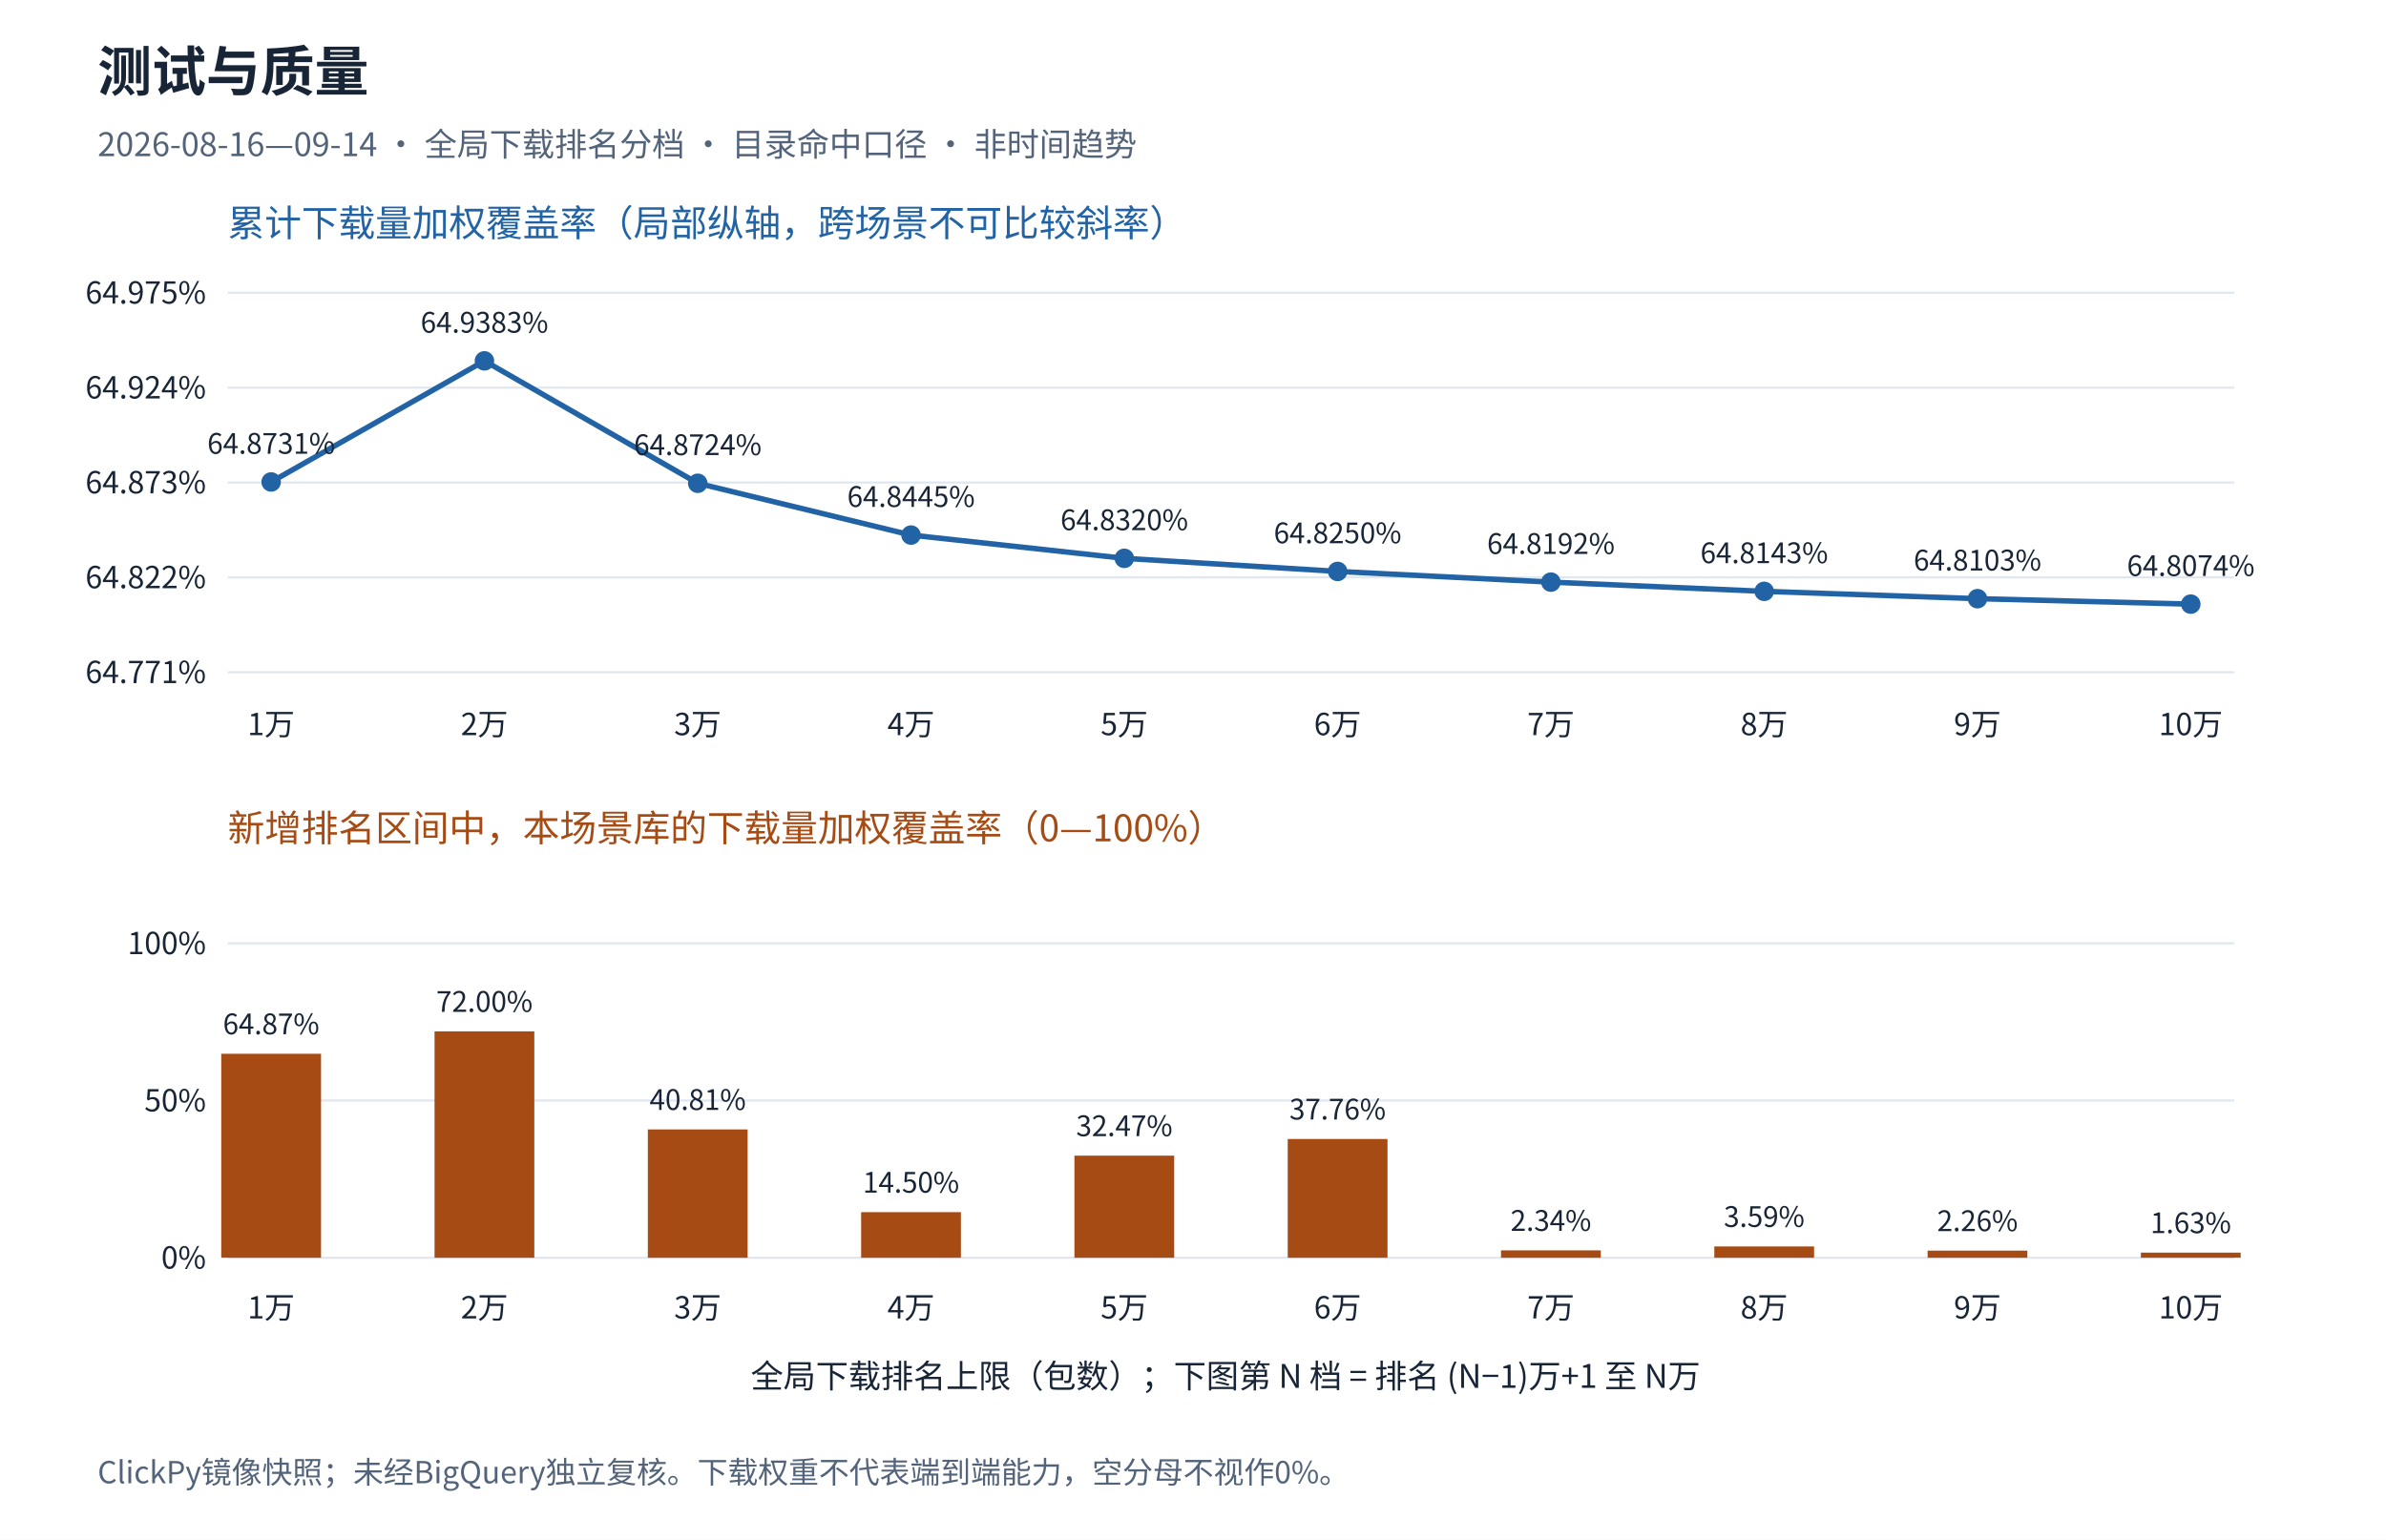
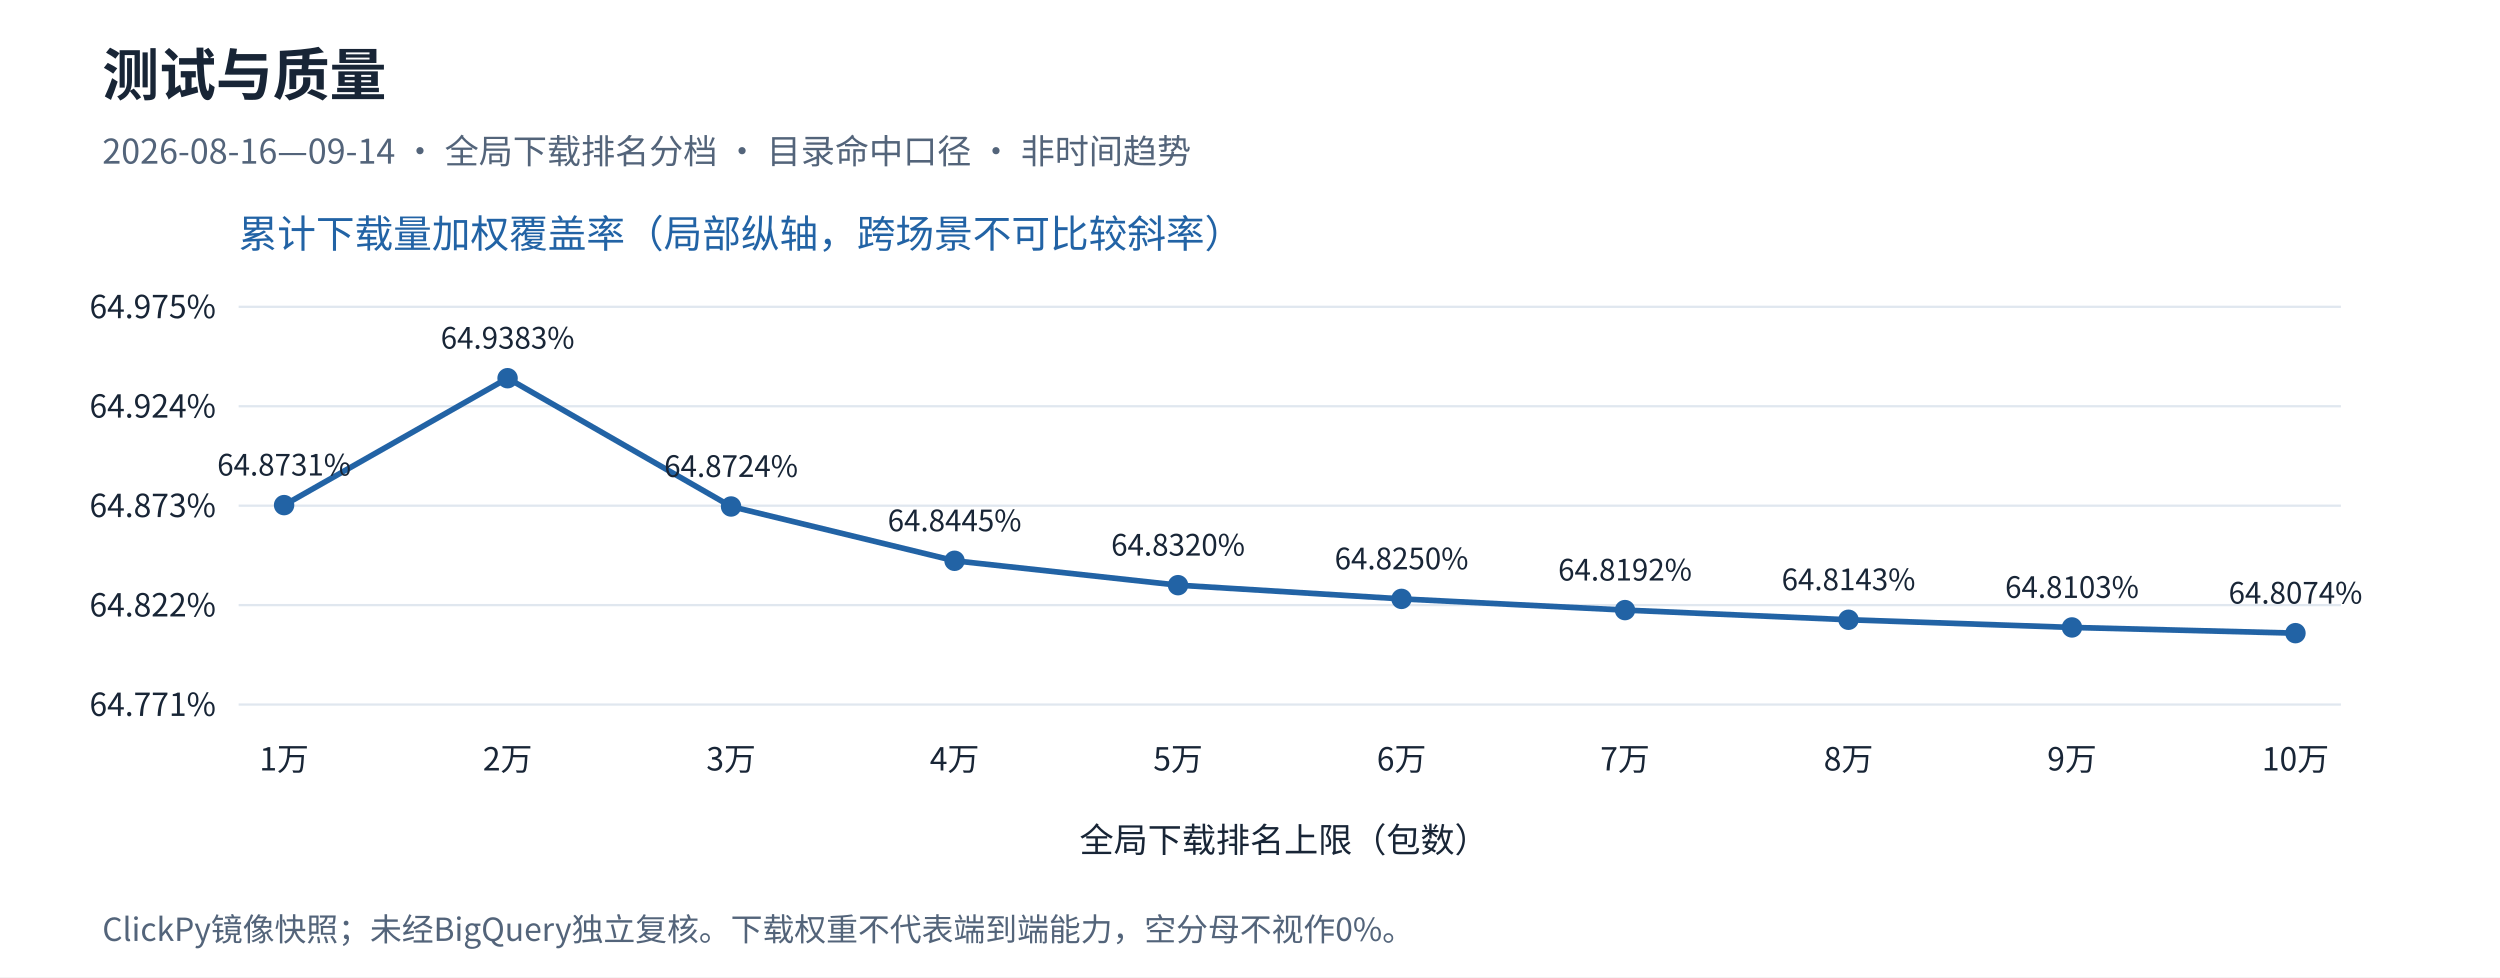
- <svg xmlns="http://www.w3.org/2000/svg" width="1100" height="710" viewBox="0 0 1100 710" role="img" aria-labelledby="title desc">
-   <rect width="1100" height="710" fill="white" />
+ <svg xmlns="http://www.w3.org/2000/svg" width="1100" height="430" viewBox="0 0 1100 430" role="img" aria-labelledby="title desc">
+   <rect width="1100" height="430" fill="white" />
  <g font-family="Microsoft YaHei, Noto Sans CJK SC, sans-serif" fill="#182536">
    <text x="45" y="42" font-size="25" font-weight="700">测试与质量</text>
    <text x="45" y="72" font-size="15" fill="#53647a">2026-08-16—09-14 · 全局下载排名分档 · 目录命中口径 · 非时间趋势</text>
    <text x="105" y="109" font-size="17" fill="#2263a5">累计下载量加权覆盖率（局部纵轴，跨场景不可比较斜率）</text>
    <path d="M105,310H1030" stroke="#e0e7ef" />
    <text x="95" y="315" text-anchor="end" font-size="14">64.771%</text>
    <path d="M105,266.25H1030" stroke="#e0e7ef" />
    <text x="95" y="271.25" text-anchor="end" font-size="14">64.822%</text>
    <path d="M105,222.5H1030" stroke="#e0e7ef" />
    <text x="95" y="227.5" text-anchor="end" font-size="14">64.873%</text>
    <path d="M105,178.75H1030" stroke="#e0e7ef" />
    <text x="95" y="183.75" text-anchor="end" font-size="14">64.924%</text>
    <path d="M105,135H1030" stroke="#e0e7ef" />
    <text x="95" y="140" text-anchor="end" font-size="14">64.975%</text>
    <polyline points="125,222.251 223.333,166.41 321.667,222.858 420,246.748 518.333,257.475 616.667,263.511 715,268.444 813.333,272.697 911.667,276.075 1010,278.59" fill="none" stroke="#2263a5" stroke-width="2.5" />
    <circle cx="125" cy="222.251" r="4.5" fill="#2263a5" />
    <text x="125" y="209.251" text-anchor="middle" font-size="13">64.8731%</text>
    <circle cx="223.333" cy="166.41" r="4.5" fill="#2263a5" />
    <text x="223.333" y="153.41" text-anchor="middle" font-size="13">64.9383%</text>
    <circle cx="321.667" cy="222.858" r="4.5" fill="#2263a5" />
    <text x="321.667" y="209.858" text-anchor="middle" font-size="13">64.8724%</text>
    <circle cx="420" cy="246.748" r="4.5" fill="#2263a5" />
    <text x="420" y="233.748" text-anchor="middle" font-size="13">64.8445%</text>
    <circle cx="518.333" cy="257.475" r="4.5" fill="#2263a5" />
    <text x="518.333" y="244.475" text-anchor="middle" font-size="13">64.8320%</text>
    <circle cx="616.667" cy="263.511" r="4.5" fill="#2263a5" />
    <text x="616.667" y="250.511" text-anchor="middle" font-size="13">64.8250%</text>
    <circle cx="715" cy="268.444" r="4.5" fill="#2263a5" />
    <text x="715" y="255.444" text-anchor="middle" font-size="13">64.8192%</text>
    <circle cx="813.333" cy="272.697" r="4.5" fill="#2263a5" />
    <text x="813.333" y="259.697" text-anchor="middle" font-size="13">64.8143%</text>
    <circle cx="911.667" cy="276.075" r="4.5" fill="#2263a5" />
    <text x="911.667" y="263.075" text-anchor="middle" font-size="13">64.8103%</text>
    <circle cx="1010" cy="278.59" r="4.5" fill="#2263a5" />
    <text x="1010" y="265.59" text-anchor="middle" font-size="13">64.8074%</text>
-     <text x="105" y="388" font-size="17" fill="#a64b14">新增排名区间中，本场景库的下载量加权覆盖率（0—100%）</text>
-     <path d="M105,580H1030" stroke="#e0e7ef" />
-     <text x="95" y="585" text-anchor="end" font-size="14">0%</text>
-     <path d="M105,507.5H1030" stroke="#e0e7ef" />
-     <text x="95" y="512.5" text-anchor="end" font-size="14">50%</text>
-     <path d="M105,435H1030" stroke="#e0e7ef" />
-     <text x="95" y="440" text-anchor="end" font-size="14">100%</text>
-     <rect x="102" y="485.934" width="46" height="94.066" fill="#a64b14" />
-     <text x="125" y="476.934" text-anchor="middle" font-size="13">64.87%</text>
-     <text x="125" y="608" text-anchor="middle" font-size="14">1万</text>
    <text x="125" y="339" text-anchor="middle" font-size="14">1万</text>
-     <rect x="200.333" y="475.605" width="46" height="104.395" fill="#a64b14" />
-     <text x="223.333" y="466.605" text-anchor="middle" font-size="13">72.00%</text>
-     <text x="223.333" y="608" text-anchor="middle" font-size="14">2万</text>
    <text x="223.333" y="339" text-anchor="middle" font-size="14">2万</text>
-     <rect x="298.667" y="520.829" width="46" height="59.171" fill="#a64b14" />
-     <text x="321.667" y="511.829" text-anchor="middle" font-size="13">40.81%</text>
-     <text x="321.667" y="608" text-anchor="middle" font-size="14">3万</text>
    <text x="321.667" y="339" text-anchor="middle" font-size="14">3万</text>
-     <rect x="397" y="558.973" width="46" height="21.027" fill="#a64b14" />
-     <text x="420" y="549.973" text-anchor="middle" font-size="13">14.50%</text>
-     <text x="420" y="608" text-anchor="middle" font-size="14">4万</text>
    <text x="420" y="339" text-anchor="middle" font-size="14">4万</text>
-     <rect x="495.333" y="532.919" width="46" height="47.081" fill="#a64b14" />
-     <text x="518.333" y="523.919" text-anchor="middle" font-size="13">32.47%</text>
-     <text x="518.333" y="608" text-anchor="middle" font-size="14">5万</text>
    <text x="518.333" y="339" text-anchor="middle" font-size="14">5万</text>
-     <rect x="593.667" y="525.243" width="46" height="54.757" fill="#a64b14" />
-     <text x="616.667" y="516.243" text-anchor="middle" font-size="13">37.76%</text>
-     <text x="616.667" y="608" text-anchor="middle" font-size="14">6万</text>
    <text x="616.667" y="339" text-anchor="middle" font-size="14">6万</text>
-     <rect x="692" y="576.604" width="46" height="3.396" fill="#a64b14" />
-     <text x="715" y="567.604" text-anchor="middle" font-size="13">2.34%</text>
-     <text x="715" y="608" text-anchor="middle" font-size="14">7万</text>
    <text x="715" y="339" text-anchor="middle" font-size="14">7万</text>
-     <rect x="790.333" y="574.79" width="46" height="5.21" fill="#a64b14" />
-     <text x="813.333" y="565.79" text-anchor="middle" font-size="13">3.59%</text>
-     <text x="813.333" y="608" text-anchor="middle" font-size="14">8万</text>
    <text x="813.333" y="339" text-anchor="middle" font-size="14">8万</text>
-     <rect x="888.667" y="576.718" width="46" height="3.282" fill="#a64b14" />
-     <text x="911.667" y="567.718" text-anchor="middle" font-size="13">2.26%</text>
-     <text x="911.667" y="608" text-anchor="middle" font-size="14">9万</text>
    <text x="911.667" y="339" text-anchor="middle" font-size="14">9万</text>
-     <rect x="987" y="577.64" width="46" height="2.36" fill="#a64b14" />
-     <text x="1010" y="568.64" text-anchor="middle" font-size="13">1.63%</text>
-     <text x="1010" y="608" text-anchor="middle" font-size="14">10万</text>
    <text x="1010" y="339" text-anchor="middle" font-size="14">10万</text>
-     <text x="565" y="640" text-anchor="middle" font-size="15">全局下载排名上限（包数）；下图第 N 档 = 排名 (N−1)万+1 至 N万</text>
-     <text x="45" y="684" font-size="14" fill="#53647a">ClickPy镜像快照；未经BigQuery独立复核。下载权重不代表端到端能力，空分母不视作0%。</text>
+     <text x="565" y="375" text-anchor="middle" font-size="15">全局下载排名上限（包数）</text>
+     <text x="45" y="414" font-size="14" fill="#53647a">ClickPy镜像快照；未经BigQuery独立复核。下载权重不代表端到端能力，空分母不视作0%。</text>
  </g>
</svg>
